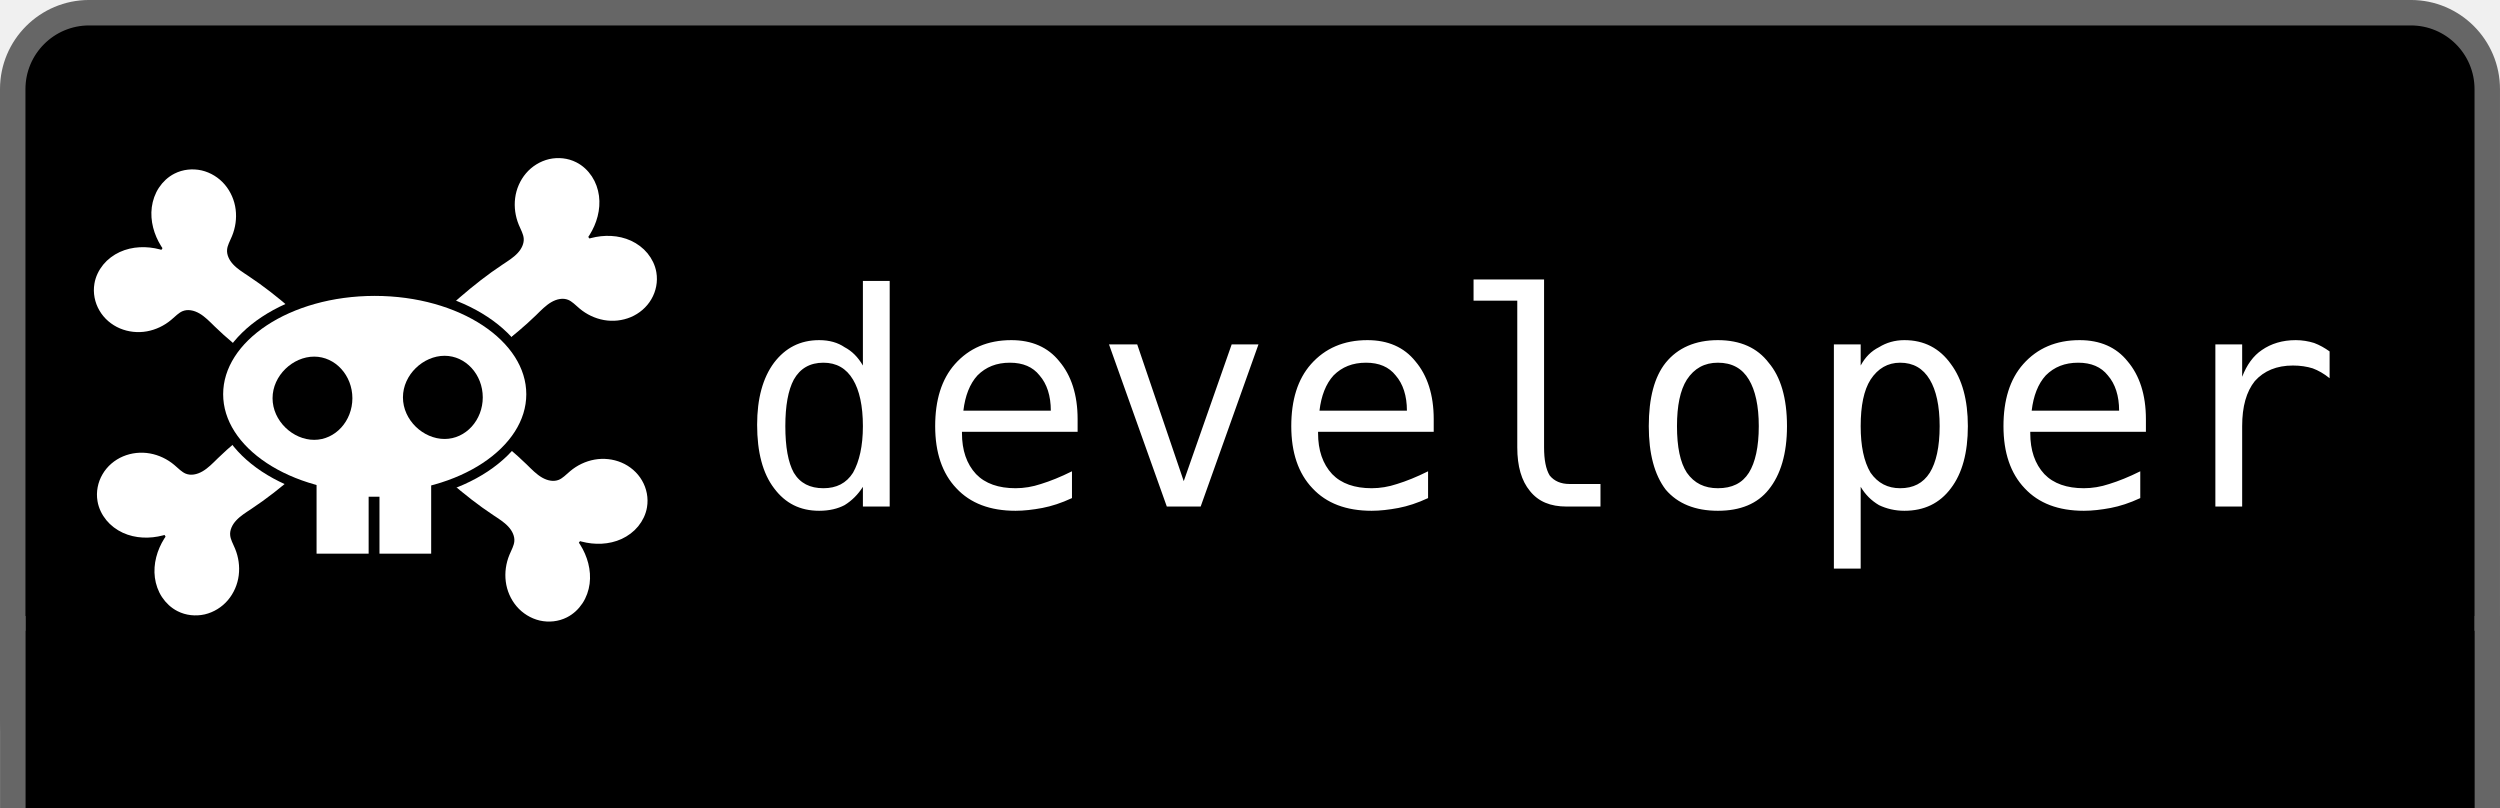
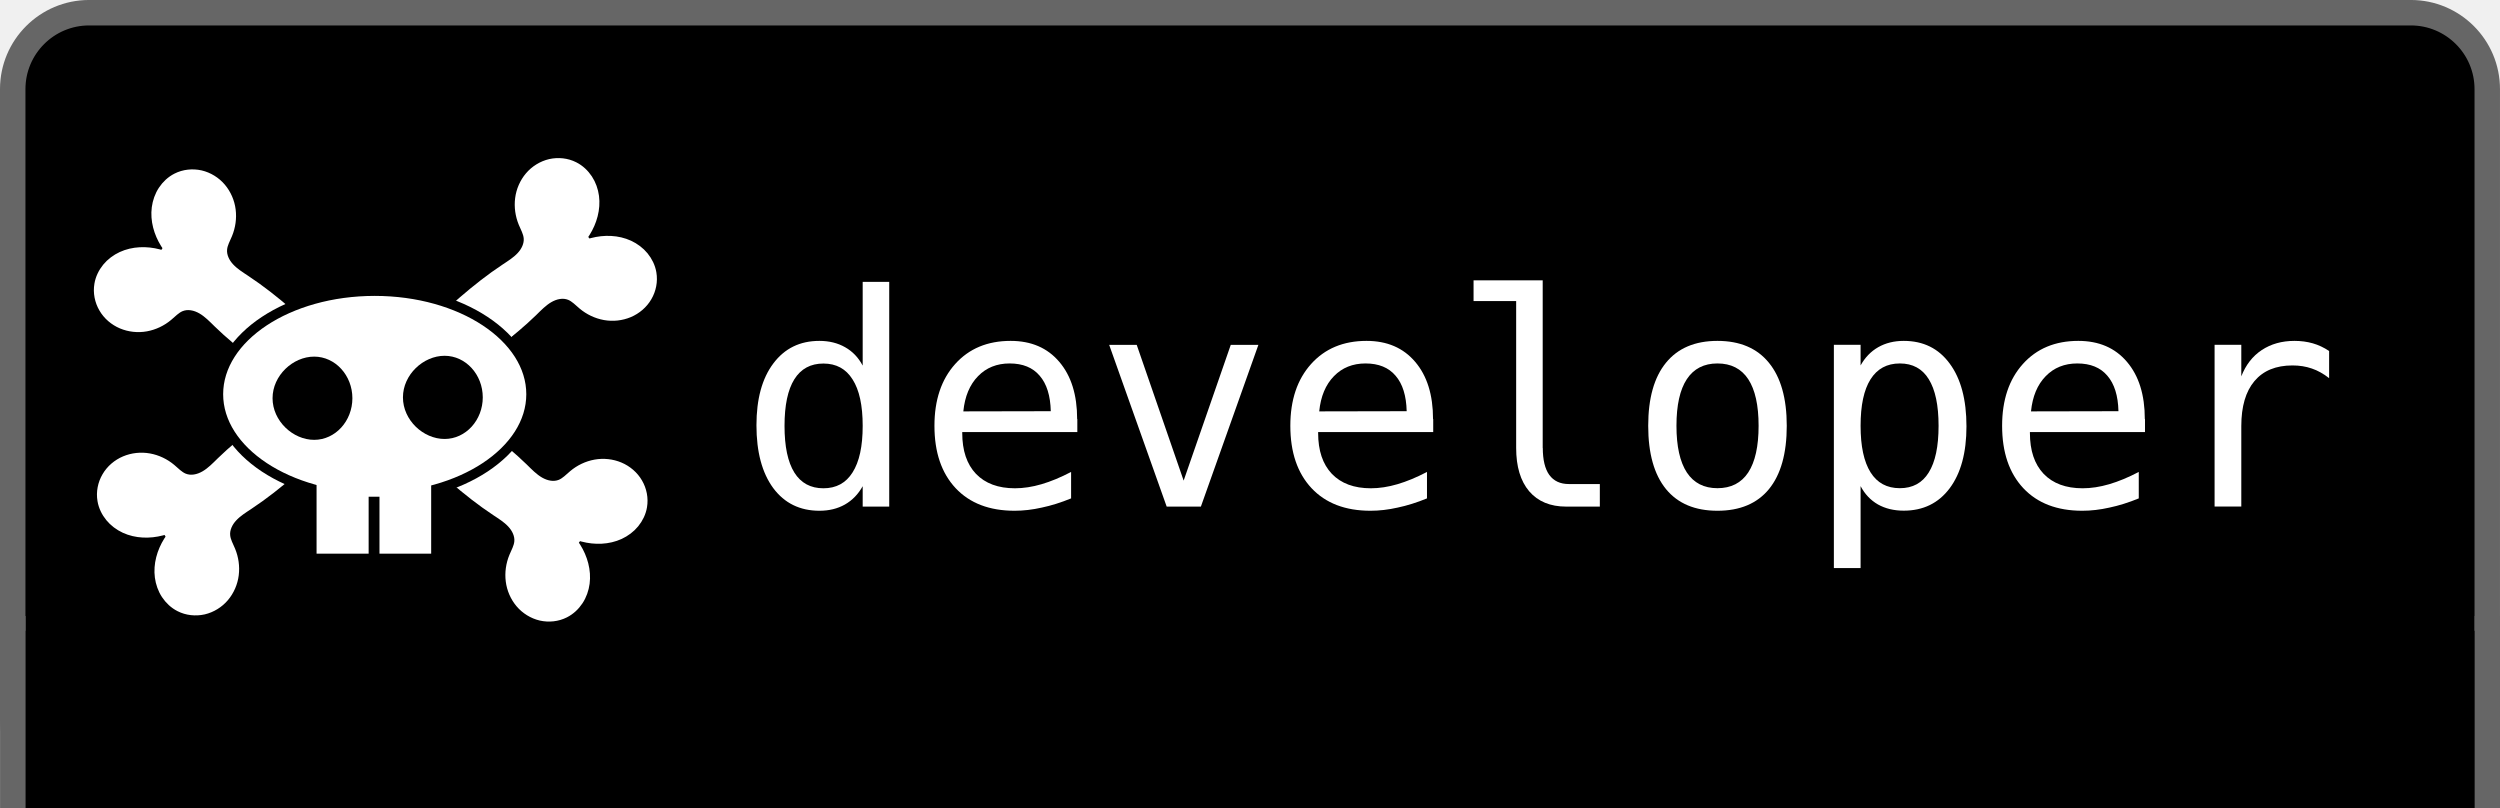
<svg xmlns="http://www.w3.org/2000/svg" width="25.967mm" height="8.391mm" viewBox="0 0 25.967 8.391" id="svg5978" version="1.1">
  <defs id="defs5980">
    <linearGradient id="linearGradient4502">
      <stop style="stop-color:#00fd00;stop-opacity:1;" offset="0" id="stop4504" />
      <stop style="stop-color:#00e100;stop-opacity:0;" offset="1" id="stop4506" />
    </linearGradient>
  </defs>
  <g id="layer1" transform="translate(-89.82604,-75.84613)">
    <g transform="matrix(0.9375,0,0,0.9375,48.21505,9.249671)" id="g9973-2">
      <rect style="fill:#000000;stroke:#666666;stroke-width:0.282px;stroke-linecap:butt;stroke-linejoin:miter;stroke-opacity:1" id="rect5653-9-0-5" width="27.416" height="8.668" x="44.526" y="71.177" rx="0.847" />
-       <text xml:space="preserve" style="font-style:normal;font-weight:normal;font-size:4.682px;line-height:125%;font-family:Sans;letter-spacing:0px;word-spacing:0px;fill:#000000;fill-opacity:1;stroke:none" x="52.57" y="76.649" id="text5655-6-2-1">
-         <tspan id="tspan5657-9-1-1" x="52.57" y="76.649" style="font-style:normal;font-variant:normal;font-weight:normal;font-stretch:normal;font-size:3.277px;font-family:'DejaVu Sans Mono';-inkscape-font-specification:'DejaVu Sans Mono';fill:#ffffff">developer</tspan>
-       </text>
+       <g style="font-style:normal;font-weight:normal;font-size:4.682px;line-height:125%;font-family:Sans;letter-spacing:0px;word-spacing:0px;fill:#000000;fill-opacity:1;stroke:none" id="text5655-6-2-1">
+         <path d="m 53.943,75.086 0,-0.927 0.294,0 0,2.49 -0.294,0 0,-0.226 q -0.074,0.133 -0.197,0.203 -0.122,0.069 -0.282,0.069 -0.325,0 -0.512,-0.251 -0.186,-0.253 -0.186,-0.696 0,-0.437 0.187,-0.685 0.187,-0.25 0.51,-0.25 0.162,0 0.285,0.07 0.123,0.069 0.194,0.202 z m -0.866,0.669 q 0,0.342 0.109,0.517 0.109,0.174 0.322,0.174 0.213,0 0.323,-0.176 0.112,-0.176 0.112,-0.515 0,-0.341 -0.112,-0.515 -0.11,-0.176 -0.323,-0.176 -0.213,0 -0.322,0.174 -0.109,0.174 -0.109,0.517 z" style="font-style:normal;font-variant:normal;font-weight:normal;font-stretch:normal;font-size:3.277px;font-family:'DejaVu Sans Mono';-inkscape-font-specification:'DejaVu Sans Mono';fill:#ffffff" id="path8831" />
+         <path d="m 56.321,75.679 0,0.144 -1.275,0 0,0.01 q 0,0.293 0.152,0.453 0.154,0.16 0.432,0.16 0.141,0 0.294,-0.045 0.154,-0.045 0.328,-0.136 l 0,0.293 q -0.168,0.069 -0.325,0.102 -0.155,0.035 -0.301,0.035 -0.418,0 -0.653,-0.25 -0.235,-0.251 -0.235,-0.691 0,-0.429 0.23,-0.685 0.23,-0.256 0.614,-0.256 0.342,0 0.539,0.232 0.198,0.232 0.198,0.634 z m -0.294,-0.086 q -0.006,-0.259 -0.123,-0.394 -0.115,-0.136 -0.333,-0.136 -0.213,0 -0.35,0.141 -0.138,0.141 -0.163,0.39 l 0.97,-0.002 z" style="font-style:normal;font-variant:normal;font-weight:normal;font-stretch:normal;font-size:3.277px;font-family:'DejaVu Sans Mono';-inkscape-font-specification:'DejaVu Sans Mono';fill:#ffffff" id="path8833" />
+         <path d="m 56.673,74.857 0.306,0 0.52,1.504 0.522,-1.504 0.306,0 -0.637,1.792 -0.379,0 -0.637,-1.792 z" style="font-style:normal;font-variant:normal;font-weight:normal;font-stretch:normal;font-size:3.277px;font-family:'DejaVu Sans Mono';-inkscape-font-specification:'DejaVu Sans Mono';fill:#ffffff" id="path8835" />
+         <path d="m 60.264,75.679 0,0.144 -1.275,0 0,0.01 q 0,0.293 0.152,0.453 0.154,0.16 0.432,0.16 0.141,0 0.294,-0.045 0.154,-0.045 0.328,-0.136 l 0,0.293 q -0.168,0.069 -0.325,0.102 -0.155,0.035 -0.301,0.035 -0.418,0 -0.653,-0.25 -0.235,-0.251 -0.235,-0.691 0,-0.429 0.23,-0.685 0.23,-0.256 0.614,-0.256 0.342,0 0.539,0.232 0.198,0.232 0.198,0.634 z m -0.294,-0.086 q -0.006,-0.259 -0.123,-0.394 -0.115,-0.136 -0.333,-0.136 -0.213,0 -0.35,0.141 -0.138,0.141 -0.163,0.39 l 0.97,-0.002 z" style="font-style:normal;font-variant:normal;font-weight:normal;font-stretch:normal;font-size:3.277px;font-family:'DejaVu Sans Mono';-inkscape-font-specification:'DejaVu Sans Mono';fill:#ffffff" id="path8837" />
+         <path d="m 61.478,75.999 q 0,0.198 0.072,0.299 0.074,0.101 0.216,0.101 l 0.344,0 0,0.25 -0.373,0 q -0.264,0 -0.41,-0.17 -0.144,-0.17 -0.144,-0.48 l 0,-1.627 -0.472,0 0,-0.23 0.766,0 0,1.858 z" style="font-style:normal;font-variant:normal;font-weight:normal;font-stretch:normal;font-size:3.277px;font-family:'DejaVu Sans Mono';-inkscape-font-specification:'DejaVu Sans Mono';fill:#ffffff" id="path8839" />
+         <path d="m 63.413,75.063 q -0.224,0 -0.339,0.174 -0.115,0.174 -0.115,0.517 0,0.341 0.115,0.517 0.115,0.174 0.339,0.174 0.226,0 0.341,-0.174 0.115,-0.176 0.115,-0.517 0,-0.342 -0.115,-0.517 -0.115,-0.174 -0.341,-0.174 z m 0,-0.25 q 0.373,0 0.57,0.242 0.198,0.242 0.198,0.699 0,0.459 -0.197,0.701 -0.197,0.24 -0.571,0.24 -0.373,0 -0.57,-0.24 -0.197,-0.242 -0.197,-0.701 0,-0.458 0.197,-0.699 0.197,-0.242 0.57,-0.242 z" style="font-style:normal;font-variant:normal;font-weight:normal;font-stretch:normal;font-size:3.277px;font-family:'DejaVu Sans Mono';-inkscape-font-specification:'DejaVu Sans Mono';fill:#ffffff" id="path8841" />
+         <path d="m 64.999,76.423 0,0.907 -0.296,0 0,-2.474 0.296,0 0,0.229 q 0.074,-0.133 0.195,-0.202 0.123,-0.07 0.283,-0.07 0.325,0 0.509,0.251 0.186,0.251 0.186,0.696 0,0.437 -0.186,0.686 -0.186,0.248 -0.509,0.248 -0.163,0 -0.286,-0.069 -0.122,-0.07 -0.192,-0.203 z m 0.864,-0.669 q 0,-0.342 -0.109,-0.517 -0.107,-0.174 -0.32,-0.174 -0.214,0 -0.325,0.176 -0.11,0.174 -0.11,0.515 0,0.339 0.11,0.515 0.11,0.176 0.325,0.176 0.213,0 0.32,-0.174 0.109,-0.174 0.109,-0.517 z" style="font-style:normal;font-variant:normal;font-weight:normal;font-stretch:normal;font-size:3.277px;font-family:'DejaVu Sans Mono';-inkscape-font-specification:'DejaVu Sans Mono';fill:#ffffff" id="path8843" />
+         <path d="m 68.15,75.679 0,0.144 -1.275,0 0,0.01 q 0,0.293 0.152,0.453 0.154,0.16 0.432,0.16 0.141,0 0.294,-0.045 0.154,-0.045 0.328,-0.136 l 0,0.293 q -0.168,0.069 -0.325,0.102 -0.155,0.035 -0.301,0.035 -0.418,0 -0.653,-0.25 -0.235,-0.251 -0.235,-0.691 0,-0.429 0.23,-0.685 0.23,-0.256 0.614,-0.256 0.342,0 0.539,0.232 0.198,0.232 0.198,0.634 z m -0.294,-0.086 q -0.006,-0.259 -0.123,-0.394 -0.115,-0.136 -0.333,-0.136 -0.213,0 -0.35,0.141 -0.138,0.141 -0.163,0.39 l 0.97,-0.002 z" style="font-style:normal;font-variant:normal;font-weight:normal;font-stretch:normal;font-size:3.277px;font-family:'DejaVu Sans Mono';-inkscape-font-specification:'DejaVu Sans Mono';fill:#ffffff" id="path8845" />
+         <path d="m 70.19,75.226 q -0.094,-0.074 -0.192,-0.107 -0.098,-0.034 -0.214,-0.034 -0.275,0 -0.421,0.173 -0.146,0.173 -0.146,0.499 l 0,0.891 -0.296,0 0,-1.792 0.296,0 0,0.35 q 0.074,-0.19 0.226,-0.291 0.154,-0.102 0.363,-0.102 0.109,0 0.203,0.027 0.094,0.027 0.181,0.085 l 0,0.301 z" style="font-style:normal;font-variant:normal;font-weight:normal;font-stretch:normal;font-size:3.277px;font-family:'DejaVu Sans Mono';-inkscape-font-specification:'DejaVu Sans Mono';fill:#ffffff" id="path8847" />
+       </g>
      <text xml:space="preserve" style="font-style:normal;font-weight:normal;font-size:11.289px;line-height:125%;font-family:Sans;letter-spacing:0px;word-spacing:0px;fill:#000000;fill-opacity:1;stroke:none;stroke-width:1px;stroke-linecap:butt;stroke-linejoin:miter;stroke-opacity:1" x="23.93" y="71.434" id="text13068">
        <tspan id="tspan13070" x="23.93" y="71.434" />
      </text>
      <text xml:space="preserve" style="font-style:normal;font-weight:normal;font-size:9.263px;line-height:125%;font-family:Sans;letter-spacing:0px;word-spacing:0px;fill:#ffffff;fill-opacity:1;stroke:none;stroke-width:1px;stroke-linecap:butt;stroke-linejoin:miter;stroke-opacity:1" x="47.25" y="77.3" id="text13072">
        <tspan id="tspan13074" x="47.25" y="77.3" />
      </text>
      <g style="stroke:#ffffff;stroke-width:1.462;fill:#ffffff" transform="matrix(0.6842361,0,0,0.6835565,11.89105,28.43185)" id="g4618">
        <g style="stroke:#ffffff;stroke-width:1.158;fill:#ffffff" transform="matrix(-0.7478905,-1.016779,-1.01666,0.7479777,167.5251,56.49062)" id="g14306-1">
          <g style="stroke-width:1.158;stroke:#ffffff;fill:#ffffff" id="g4592">
            <g transform="translate(-3.417744,-9.731978)" id="g14294-1" style="stroke:#ffffff;stroke-width:1.158;fill:#ffffff">
              <path id="path14028-0-6-1-4" d="m 49.101,85.015 c -0.01,-0.071 -0.028,-0.141 -0.055,-0.208 -0.06,-0.152 -0.166,-0.289 -0.309,-0.368 -0.071,-0.039 -0.152,-0.064 -0.233,-0.068 -0.082,-0.004 -0.164,0.011 -0.237,0.048 -0.096,0.048 -0.173,0.132 -0.215,0.23 -0.043,0.098 -0.051,0.211 -0.026,0.315 0.025,0.104 0.081,0.2 0.159,0.274 0.078,0.074 0.176,0.126 0.28,0.151 0.065,0.016 0.134,0.023 0.192,0.058 0.039,0.024 0.07,0.059 0.091,0.1 0.021,0.04 0.033,0.085 0.038,0.13 0.01,0.09 -0.006,0.181 -0.019,0.272 -0.057,0.406 -0.041,0.818 -0.056,1.227 -0.01,0.282 -0.036,0.563 -0.076,0.842" style="fill:#ffffff;fill-rule:evenodd;stroke:#ffffff;stroke-width:0.106;stroke-linecap:butt;stroke-linejoin:miter;stroke-opacity:1" />
              <path id="path14028-0-6-1-8-9" d="m 49.132,85.005 c 0.01,-0.071 0.028,-0.141 0.055,-0.208 0.06,-0.152 0.166,-0.289 0.309,-0.368 0.071,-0.039 0.152,-0.064 0.233,-0.068 0.082,-0.004 0.164,0.011 0.237,0.048 0.096,0.048 0.172,0.132 0.215,0.23 0.042,0.098 0.051,0.211 0.026,0.315 -0.025,0.104 -0.081,0.2 -0.159,0.274 -0.078,0.074 -0.175,0.126 -0.279,0.152 -0.065,0.016 -0.134,0.023 -0.192,0.058 -0.037,0.022 -0.066,0.054 -0.088,0.091 -0.022,0.037 -0.036,0.078 -0.044,0.12 -0.016,0.084 -0.009,0.17 -0.005,0.255 0.023,0.457 -0.033,0.915 -0.086,1.369 -0.022,0.188 -0.043,0.376 -0.064,0.563" style="fill:#ffffff;fill-rule:evenodd;stroke:#ffffff;stroke-width:0.106;stroke-linecap:butt;stroke-linejoin:miter;stroke-opacity:1" />
            </g>
            <path id="path4582" d="m 45.908,78.074 -0.701,0.148" style="fill:#ffffff;fill-rule:evenodd;stroke:#ffffff;stroke-width:0.327px;stroke-linecap:butt;stroke-linejoin:miter;stroke-opacity:1" />
            <path id="path4588" d="m 45.724,75.394 c 0.052,0.483 0.062,0.973 0.094,1.46 0.014,0.357 0.047,0.715 0.045,1.072 -0.019,0.116 -0.198,0.068 -0.284,0.113 -0.094,0.012 -0.19,0.052 -0.285,0.041 -0.028,-0.132 0.011,-0.279 0.016,-0.415 0.105,-0.758 0.214,-1.516 0.356,-2.268 0.009,-0.027 0.046,-0.029 0.058,-0.004 z" style="opacity:1;fill:#ffffff;fill-opacity:1;stroke:#ffffff;stroke-width:0.378;stroke-opacity:1" />
            <path id="path4590" d="m 45.726,75.274 c 0.018,0.061 0.01,0.129 0.018,0.193 0.047,0.816 0.094,1.632 0.131,2.448 0.003,0.04 -0.006,0.086 -0.056,0.081 -0.179,0.036 -0.359,0.078 -0.538,0.112 -0.041,-0.015 -0.007,-0.073 -0.011,-0.106 0.02,-0.202 0.033,-0.404 0.067,-0.605 0.098,-0.655 0.198,-1.309 0.306,-1.963 0.015,-0.055 0.012,-0.119 0.045,-0.166 0.012,-0.01 0.03,-0.006 0.038,0.006 z" style="opacity:1;fill:#ffffff;fill-opacity:1;stroke:#ffffff;stroke-width:0.378;stroke-opacity:1" />
          </g>
        </g>
        <path style="opacity:1;fill:#ffffff;fill-opacity:1;stroke:#ffffff;stroke-width:0.378;stroke-opacity:1" d="m 43.594,-16.077 c -1.702,0.983 -3.325,2.134 -4.992,3.188 -1.571,1.051 -3.19,2.034 -4.722,3.139 0.116,0.666 0.547,1.307 0.807,1.955 0.083,0.201 0.252,0.666 0.502,0.357 2.88,-2.668 5.681,-5.424 8.411,-8.244 0.145,-0.104 0.301,-0.397 -0.006,-0.395 z" id="path4608" transform="matrix(0.2822222,0,0,0.2822222,44.40046,70.91444)" />
        <path style="opacity:1;fill:#ffffff;fill-opacity:1;stroke:#ffffff;stroke-width:0.378;stroke-opacity:1" d="m 42.865,-20.977 c -1.514,0.067 -2.428,1.874 -1.848,3.204 0.204,0.551 0.515,1.21 0.111,1.754 -0.465,0.831 -1.447,1.165 -2.131,1.782 -1.344,1.056 -2.675,2.159 -3.825,3.426 -0.053,0.121 -0.303,0.094 -0.3,0.28 -0.396,0.267 -1.133,0.566 -0.929,1.169 0.279,0.694 0.561,1.418 1.003,2.023 0.388,-0.031 0.644,-0.506 0.967,-0.707 0.524,-0.497 1.078,-0.969 1.654,-1.389 0.204,-0.207 0.235,-0.642 0.599,-0.639 0.496,-0.023 0.887,-0.562 1.311,-0.824 1.099,-0.795 1.987,-1.867 3.153,-2.566 0.643,-0.351 1.353,0.037 1.818,0.503 0.864,0.696 2.24,0.853 3.092,0.05 0.915,-0.675 0.964,-2.138 0.109,-2.882 -0.595,-0.635 -1.489,-0.8 -2.319,-0.672 -0.535,0.033 -1.099,0.328 -1.57,0.404 -0.017,-0.076 0.209,-0.26 0.235,-0.399 0.742,-0.915 1.338,-2.255 0.716,-3.393 -0.351,-0.672 -1.066,-1.182 -1.846,-1.124 z" id="path4610" transform="matrix(0.2822222,0,0,0.2822222,44.40046,70.91444)" />
        <path style="opacity:1;fill:#ffffff;fill-opacity:1;stroke:#ffffff;stroke-width:0.378;stroke-opacity:1" d="m 42.857,-21.02 c -1.357,0.098 -2.298,1.581 -1.982,2.87 0.109,0.722 0.734,1.573 0.113,2.229 -0.838,0.968 -2.026,1.535 -2.952,2.411 -1.397,1.167 -2.701,2.438 -4.079,3.623 -0.277,0.428 0.175,0.939 0.296,1.352 0.218,0.428 0.391,0.891 0.668,1.284 0.403,-0.057 0.658,-0.542 1.001,-0.753 1.753,-1.606 3.792,-2.868 5.517,-4.507 0.633,-0.526 1.439,-1.314 2.333,-0.87 0.669,0.416 1.306,1.052 2.168,1.017 1.177,0.12 2.4,-0.822 2.345,-2.055 -0.022,-1.296 -1.353,-2.264 -2.6,-2.1 -0.587,-0.025 -1.272,0.252 -1.749,0.321 0.538,-0.886 1.213,-1.834 1.041,-2.934 -0.104,-1.048 -1.059,-1.92 -2.12,-1.888 z" id="path4612" transform="matrix(0.2822222,0,0,0.2822222,44.40046,70.91444)" />
      </g>
      <g transform="matrix(-0.6842361,0,0,0.6835565,85.1972,28.55711)" id="g4618-4" style="stroke:#ffffff;stroke-width:1.462;fill:#ffffff">
        <g style="stroke:#ffffff;stroke-width:1.158;fill:#ffffff" transform="matrix(-0.7478905,-1.016779,-1.01666,0.7479777,167.5251,56.49062)" id="g14306-1-1">
          <g style="stroke-width:1.158;stroke:#ffffff;fill:#ffffff" id="g4592-2">
            <g transform="translate(-3.417744,-9.731978)" id="g14294-1-0" style="stroke:#ffffff;stroke-width:1.158;fill:#ffffff">
              <path id="path14028-0-6-1-4-6" d="m 49.101,85.015 c -0.01,-0.071 -0.028,-0.141 -0.055,-0.208 -0.06,-0.152 -0.166,-0.289 -0.309,-0.368 -0.071,-0.039 -0.152,-0.064 -0.233,-0.068 -0.082,-0.004 -0.164,0.011 -0.237,0.048 -0.096,0.048 -0.173,0.132 -0.215,0.23 -0.043,0.098 -0.051,0.211 -0.026,0.315 0.025,0.104 0.081,0.2 0.159,0.274 0.078,0.074 0.176,0.126 0.28,0.151 0.065,0.016 0.134,0.023 0.192,0.058 0.039,0.024 0.07,0.059 0.091,0.1 0.021,0.04 0.033,0.085 0.038,0.13 0.01,0.09 -0.006,0.181 -0.019,0.272 -0.057,0.406 -0.041,0.818 -0.056,1.227 -0.01,0.282 -0.036,0.563 -0.076,0.842" style="fill:#ffffff;fill-rule:evenodd;stroke:#ffffff;stroke-width:0.106;stroke-linecap:butt;stroke-linejoin:miter;stroke-opacity:1" />
              <path id="path14028-0-6-1-8-9-7" d="m 49.132,85.005 c 0.01,-0.071 0.028,-0.141 0.055,-0.208 0.06,-0.152 0.166,-0.289 0.309,-0.368 0.071,-0.039 0.152,-0.064 0.233,-0.068 0.082,-0.004 0.164,0.011 0.237,0.048 0.096,0.048 0.172,0.132 0.215,0.23 0.042,0.098 0.051,0.211 0.026,0.315 -0.025,0.104 -0.081,0.2 -0.159,0.274 -0.078,0.074 -0.175,0.126 -0.279,0.152 -0.065,0.016 -0.134,0.023 -0.192,0.058 -0.037,0.022 -0.066,0.054 -0.088,0.091 -0.022,0.037 -0.036,0.078 -0.044,0.12 -0.016,0.084 -0.009,0.17 -0.005,0.255 0.023,0.457 -0.033,0.915 -0.086,1.369 -0.022,0.188 -0.043,0.376 -0.064,0.563" style="fill:#ffffff;fill-rule:evenodd;stroke:#ffffff;stroke-width:0.106;stroke-linecap:butt;stroke-linejoin:miter;stroke-opacity:1" />
            </g>
            <path id="path4582-3" d="m 45.908,78.074 -0.701,0.148" style="fill:#ffffff;fill-rule:evenodd;stroke:#ffffff;stroke-width:0.327px;stroke-linecap:butt;stroke-linejoin:miter;stroke-opacity:1" />
            <path id="path4588-2" d="m 45.724,75.394 c 0.052,0.483 0.062,0.973 0.094,1.46 0.014,0.357 0.047,0.715 0.045,1.072 -0.019,0.116 -0.198,0.068 -0.284,0.113 -0.094,0.012 -0.19,0.052 -0.285,0.041 -0.028,-0.132 0.011,-0.279 0.016,-0.415 0.105,-0.758 0.214,-1.516 0.356,-2.268 0.009,-0.027 0.046,-0.029 0.058,-0.004 z" style="opacity:1;fill:#ffffff;fill-opacity:1;stroke:#ffffff;stroke-width:0.378;stroke-opacity:1" />
            <path id="path4590-8" d="m 45.726,75.274 c 0.018,0.061 0.01,0.129 0.018,0.193 0.047,0.816 0.094,1.632 0.131,2.448 0.003,0.04 -0.006,0.086 -0.056,0.081 -0.179,0.036 -0.359,0.078 -0.538,0.112 -0.041,-0.015 -0.007,-0.073 -0.011,-0.106 0.02,-0.202 0.033,-0.404 0.067,-0.605 0.098,-0.655 0.198,-1.309 0.306,-1.963 0.015,-0.055 0.012,-0.119 0.045,-0.166 0.012,-0.01 0.03,-0.006 0.038,0.006 z" style="opacity:1;fill:#ffffff;fill-opacity:1;stroke:#ffffff;stroke-width:0.378;stroke-opacity:1" />
          </g>
        </g>
        <path style="opacity:1;fill:#ffffff;fill-opacity:1;stroke:#ffffff;stroke-width:0.378;stroke-opacity:1" d="m 43.594,-16.077 c -1.702,0.983 -3.325,2.134 -4.992,3.188 -1.571,1.051 -3.19,2.034 -4.722,3.139 0.116,0.666 0.547,1.307 0.807,1.955 0.083,0.201 0.252,0.666 0.502,0.357 2.88,-2.668 5.681,-5.424 8.411,-8.244 0.145,-0.104 0.301,-0.397 -0.006,-0.395 z" id="path4608-1" transform="matrix(0.2822222,0,0,0.2822222,44.40046,70.91444)" />
        <path style="opacity:1;fill:#ffffff;fill-opacity:1;stroke:#ffffff;stroke-width:0.378;stroke-opacity:1" d="m 42.865,-20.977 c -1.514,0.067 -2.428,1.874 -1.848,3.204 0.204,0.551 0.515,1.21 0.111,1.754 -0.465,0.831 -1.447,1.165 -2.131,1.782 -1.344,1.056 -2.675,2.159 -3.825,3.426 -0.053,0.121 -0.303,0.094 -0.3,0.28 -0.396,0.267 -1.133,0.566 -0.929,1.169 0.279,0.694 0.561,1.418 1.003,2.023 0.388,-0.031 0.644,-0.506 0.967,-0.707 0.524,-0.497 1.078,-0.969 1.654,-1.389 0.204,-0.207 0.235,-0.642 0.599,-0.639 0.496,-0.023 0.887,-0.562 1.311,-0.824 1.099,-0.795 1.987,-1.867 3.153,-2.566 0.643,-0.351 1.353,0.037 1.818,0.503 0.864,0.696 2.24,0.853 3.092,0.05 0.915,-0.675 0.964,-2.138 0.109,-2.882 -0.595,-0.635 -1.489,-0.8 -2.319,-0.672 -0.535,0.033 -1.099,0.328 -1.57,0.404 -0.017,-0.076 0.209,-0.26 0.235,-0.399 0.742,-0.915 1.338,-2.255 0.716,-3.393 -0.351,-0.672 -1.066,-1.182 -1.846,-1.124 z" id="path4610-3" transform="matrix(0.2822222,0,0,0.2822222,44.40046,70.91444)" />
        <path style="opacity:1;fill:#ffffff;fill-opacity:1;stroke:#ffffff;stroke-width:0.378;stroke-opacity:1" d="m 42.857,-21.02 c -1.357,0.098 -2.298,1.581 -1.982,2.87 0.109,0.722 0.734,1.573 0.113,2.229 -0.838,0.968 -2.026,1.535 -2.952,2.411 -1.397,1.167 -2.701,2.438 -4.079,3.623 -0.277,0.428 0.175,0.939 0.296,1.352 0.218,0.428 0.391,0.891 0.668,1.284 0.403,-0.057 0.658,-0.542 1.001,-0.753 1.753,-1.606 3.792,-2.868 5.517,-4.507 0.633,-0.526 1.439,-1.314 2.333,-0.87 0.669,0.416 1.306,1.052 2.168,1.017 1.177,0.12 2.4,-0.822 2.345,-2.055 -0.022,-1.296 -1.353,-2.264 -2.6,-2.1 -0.587,-0.025 -1.272,0.252 -1.749,0.321 0.538,-0.886 1.213,-1.834 1.041,-2.934 -0.104,-1.048 -1.059,-1.92 -2.12,-1.888 z" id="path4612-4" transform="matrix(0.2822222,0,0,0.2822222,44.40046,70.91444)" />
      </g>
      <g transform="matrix(-0.6842361,0,0,-0.6835565,85.23134,122.2103)" id="g4618-4-6" style="stroke:#ffffff;stroke-width:1.462;fill:#ffffff">
        <g style="stroke:#ffffff;stroke-width:1.158;fill:#ffffff" transform="matrix(-0.7478905,-1.016779,-1.01666,0.7479777,167.5251,56.49062)" id="g14306-1-1-7">
          <g style="stroke-width:1.158;stroke:#ffffff;fill:#ffffff" id="g4592-2-4">
            <g transform="translate(-3.417744,-9.731978)" id="g14294-1-0-3" style="stroke:#ffffff;stroke-width:1.158;fill:#ffffff">
              <path id="path14028-0-6-1-4-6-4" d="m 49.101,85.015 c -0.01,-0.071 -0.028,-0.141 -0.055,-0.208 -0.06,-0.152 -0.166,-0.289 -0.309,-0.368 -0.071,-0.039 -0.152,-0.064 -0.233,-0.068 -0.082,-0.004 -0.164,0.011 -0.237,0.048 -0.096,0.048 -0.173,0.132 -0.215,0.23 -0.043,0.098 -0.051,0.211 -0.026,0.315 0.025,0.104 0.081,0.2 0.159,0.274 0.078,0.074 0.176,0.126 0.28,0.151 0.065,0.016 0.134,0.023 0.192,0.058 0.039,0.024 0.07,0.059 0.091,0.1 0.021,0.04 0.033,0.085 0.038,0.13 0.01,0.09 -0.006,0.181 -0.019,0.272 -0.057,0.406 -0.041,0.818 -0.056,1.227 -0.01,0.282 -0.036,0.563 -0.076,0.842" style="fill:#ffffff;fill-rule:evenodd;stroke:#ffffff;stroke-width:0.106;stroke-linecap:butt;stroke-linejoin:miter;stroke-opacity:1" />
              <path id="path14028-0-6-1-8-9-7-4" d="m 49.132,85.005 c 0.01,-0.071 0.028,-0.141 0.055,-0.208 0.06,-0.152 0.166,-0.289 0.309,-0.368 0.071,-0.039 0.152,-0.064 0.233,-0.068 0.082,-0.004 0.164,0.011 0.237,0.048 0.096,0.048 0.172,0.132 0.215,0.23 0.042,0.098 0.051,0.211 0.026,0.315 -0.025,0.104 -0.081,0.2 -0.159,0.274 -0.078,0.074 -0.175,0.126 -0.279,0.152 -0.065,0.016 -0.134,0.023 -0.192,0.058 -0.037,0.022 -0.066,0.054 -0.088,0.091 -0.022,0.037 -0.036,0.078 -0.044,0.12 -0.016,0.084 -0.009,0.17 -0.005,0.255 0.023,0.457 -0.033,0.915 -0.086,1.369 -0.022,0.188 -0.043,0.376 -0.064,0.563" style="fill:#ffffff;fill-rule:evenodd;stroke:#ffffff;stroke-width:0.106;stroke-linecap:butt;stroke-linejoin:miter;stroke-opacity:1" />
            </g>
            <path id="path4582-3-2" d="m 45.908,78.074 -0.701,0.148" style="fill:#ffffff;fill-rule:evenodd;stroke:#ffffff;stroke-width:0.327px;stroke-linecap:butt;stroke-linejoin:miter;stroke-opacity:1" />
            <path id="path4588-2-2" d="m 45.724,75.394 c 0.052,0.483 0.062,0.973 0.094,1.46 0.014,0.357 0.047,0.715 0.045,1.072 -0.019,0.116 -0.198,0.068 -0.284,0.113 -0.094,0.012 -0.19,0.052 -0.285,0.041 -0.028,-0.132 0.011,-0.279 0.016,-0.415 0.105,-0.758 0.214,-1.516 0.356,-2.268 0.009,-0.027 0.046,-0.029 0.058,-0.004 z" style="opacity:1;fill:#ffffff;fill-opacity:1;stroke:#ffffff;stroke-width:0.378;stroke-opacity:1" />
            <path id="path4590-8-4" d="m 45.726,75.274 c 0.018,0.061 0.01,0.129 0.018,0.193 0.047,0.816 0.094,1.632 0.131,2.448 0.003,0.04 -0.006,0.086 -0.056,0.081 -0.179,0.036 -0.359,0.078 -0.538,0.112 -0.041,-0.015 -0.007,-0.073 -0.011,-0.106 0.02,-0.202 0.033,-0.404 0.067,-0.605 0.098,-0.655 0.198,-1.309 0.306,-1.963 0.015,-0.055 0.012,-0.119 0.045,-0.166 0.012,-0.01 0.03,-0.006 0.038,0.006 z" style="opacity:1;fill:#ffffff;fill-opacity:1;stroke:#ffffff;stroke-width:0.378;stroke-opacity:1" />
          </g>
        </g>
        <path style="opacity:1;fill:#ffffff;fill-opacity:1;stroke:#ffffff;stroke-width:0.378;stroke-opacity:1" d="m 43.594,-16.077 c -1.702,0.983 -3.325,2.134 -4.992,3.188 -1.571,1.051 -3.19,2.034 -4.722,3.139 0.116,0.666 0.547,1.307 0.807,1.955 0.083,0.201 0.252,0.666 0.502,0.357 2.88,-2.668 5.681,-5.424 8.411,-8.244 0.145,-0.104 0.301,-0.397 -0.006,-0.395 z" id="path4608-1-0" transform="matrix(0.2822222,0,0,0.2822222,44.40046,70.91444)" />
        <path style="opacity:1;fill:#ffffff;fill-opacity:1;stroke:#ffffff;stroke-width:0.378;stroke-opacity:1" d="m 42.865,-20.977 c -1.514,0.067 -2.428,1.874 -1.848,3.204 0.204,0.551 0.515,1.21 0.111,1.754 -0.465,0.831 -1.447,1.165 -2.131,1.782 -1.344,1.056 -2.675,2.159 -3.825,3.426 -0.053,0.121 -0.303,0.094 -0.3,0.28 -0.396,0.267 -1.133,0.566 -0.929,1.169 0.279,0.694 0.561,1.418 1.003,2.023 0.388,-0.031 0.644,-0.506 0.967,-0.707 0.524,-0.497 1.078,-0.969 1.654,-1.389 0.204,-0.207 0.235,-0.642 0.599,-0.639 0.496,-0.023 0.887,-0.562 1.311,-0.824 1.099,-0.795 1.987,-1.867 3.153,-2.566 0.643,-0.351 1.353,0.037 1.818,0.503 0.864,0.696 2.24,0.853 3.092,0.05 0.915,-0.675 0.964,-2.138 0.109,-2.882 -0.595,-0.635 -1.489,-0.8 -2.319,-0.672 -0.535,0.033 -1.099,0.328 -1.57,0.404 -0.017,-0.076 0.209,-0.26 0.235,-0.399 0.742,-0.915 1.338,-2.255 0.716,-3.393 -0.351,-0.672 -1.066,-1.182 -1.846,-1.124 z" id="path4610-3-1" transform="matrix(0.2822222,0,0,0.2822222,44.40046,70.91444)" />
        <path style="opacity:1;fill:#ffffff;fill-opacity:1;stroke:#ffffff;stroke-width:0.378;stroke-opacity:1" d="m 42.857,-21.02 c -1.357,0.098 -2.298,1.581 -1.982,2.87 0.109,0.722 0.734,1.573 0.113,2.229 -0.838,0.968 -2.026,1.535 -2.952,2.411 -1.397,1.167 -2.701,2.438 -4.079,3.623 -0.277,0.428 0.175,0.939 0.296,1.352 0.218,0.428 0.391,0.891 0.668,1.284 0.403,-0.057 0.658,-0.542 1.001,-0.753 1.753,-1.606 3.792,-2.868 5.517,-4.507 0.633,-0.526 1.439,-1.314 2.333,-0.87 0.669,0.416 1.306,1.052 2.168,1.017 1.177,0.12 2.4,-0.822 2.345,-2.055 -0.022,-1.296 -1.353,-2.264 -2.6,-2.1 -0.587,-0.025 -1.272,0.252 -1.749,0.321 0.538,-0.886 1.213,-1.834 1.041,-2.934 -0.104,-1.048 -1.059,-1.92 -2.12,-1.888 z" id="path4612-4-3" transform="matrix(0.2822222,0,0,0.2822222,44.40046,70.91444)" />
      </g>
      <g transform="matrix(0.6842361,0,0,-0.6835565,11.78723,122.2786)" id="g4618-4-6-9" style="stroke:#ffffff;stroke-width:1.462;fill:#ffffff">
        <g style="stroke:#ffffff;stroke-width:1.158;fill:#ffffff" transform="matrix(-0.7478905,-1.016779,-1.01666,0.7479777,167.5251,56.49062)" id="g14306-1-1-7-4">
          <g style="stroke-width:1.158;stroke:#ffffff;fill:#ffffff" id="g4592-2-4-9">
            <g transform="translate(-3.417744,-9.731978)" id="g14294-1-0-3-1" style="stroke:#ffffff;stroke-width:1.158;fill:#ffffff">
              <path id="path14028-0-6-1-4-6-4-5" d="m 49.101,85.015 c -0.01,-0.071 -0.028,-0.141 -0.055,-0.208 -0.06,-0.152 -0.166,-0.289 -0.309,-0.368 -0.071,-0.039 -0.152,-0.064 -0.233,-0.068 -0.082,-0.004 -0.164,0.011 -0.237,0.048 -0.096,0.048 -0.173,0.132 -0.215,0.23 -0.043,0.098 -0.051,0.211 -0.026,0.315 0.025,0.104 0.081,0.2 0.159,0.274 0.078,0.074 0.176,0.126 0.28,0.151 0.065,0.016 0.134,0.023 0.192,0.058 0.039,0.024 0.07,0.059 0.091,0.1 0.021,0.04 0.033,0.085 0.038,0.13 0.01,0.09 -0.006,0.181 -0.019,0.272 -0.057,0.406 -0.041,0.818 -0.056,1.227 -0.01,0.282 -0.036,0.563 -0.076,0.842" style="fill:#ffffff;fill-rule:evenodd;stroke:#ffffff;stroke-width:0.106;stroke-linecap:butt;stroke-linejoin:miter;stroke-opacity:1" />
              <path id="path14028-0-6-1-8-9-7-4-7" d="m 49.132,85.005 c 0.01,-0.071 0.028,-0.141 0.055,-0.208 0.06,-0.152 0.166,-0.289 0.309,-0.368 0.071,-0.039 0.152,-0.064 0.233,-0.068 0.082,-0.004 0.164,0.011 0.237,0.048 0.096,0.048 0.172,0.132 0.215,0.23 0.042,0.098 0.051,0.211 0.026,0.315 -0.025,0.104 -0.081,0.2 -0.159,0.274 -0.078,0.074 -0.175,0.126 -0.279,0.152 -0.065,0.016 -0.134,0.023 -0.192,0.058 -0.037,0.022 -0.066,0.054 -0.088,0.091 -0.022,0.037 -0.036,0.078 -0.044,0.12 -0.016,0.084 -0.009,0.17 -0.005,0.255 0.023,0.457 -0.033,0.915 -0.086,1.369 -0.022,0.188 -0.043,0.376 -0.064,0.563" style="fill:#ffffff;fill-rule:evenodd;stroke:#ffffff;stroke-width:0.106;stroke-linecap:butt;stroke-linejoin:miter;stroke-opacity:1" />
            </g>
            <path id="path4582-3-2-1" d="m 45.908,78.074 -0.701,0.148" style="fill:#ffffff;fill-rule:evenodd;stroke:#ffffff;stroke-width:0.327px;stroke-linecap:butt;stroke-linejoin:miter;stroke-opacity:1" />
            <path id="path4588-2-2-8" d="m 45.724,75.394 c 0.052,0.483 0.062,0.973 0.094,1.46 0.014,0.357 0.047,0.715 0.045,1.072 -0.019,0.116 -0.198,0.068 -0.284,0.113 -0.094,0.012 -0.19,0.052 -0.285,0.041 -0.028,-0.132 0.011,-0.279 0.016,-0.415 0.105,-0.758 0.214,-1.516 0.356,-2.268 0.009,-0.027 0.046,-0.029 0.058,-0.004 z" style="opacity:1;fill:#ffffff;fill-opacity:1;stroke:#ffffff;stroke-width:0.378;stroke-opacity:1" />
            <path id="path4590-8-4-9" d="m 45.726,75.274 c 0.018,0.061 0.01,0.129 0.018,0.193 0.047,0.816 0.094,1.632 0.131,2.448 0.003,0.04 -0.006,0.086 -0.056,0.081 -0.179,0.036 -0.359,0.078 -0.538,0.112 -0.041,-0.015 -0.007,-0.073 -0.011,-0.106 0.02,-0.202 0.033,-0.404 0.067,-0.605 0.098,-0.655 0.198,-1.309 0.306,-1.963 0.015,-0.055 0.012,-0.119 0.045,-0.166 0.012,-0.01 0.03,-0.006 0.038,0.006 z" style="opacity:1;fill:#ffffff;fill-opacity:1;stroke:#ffffff;stroke-width:0.378;stroke-opacity:1" />
          </g>
        </g>
        <path style="opacity:1;fill:#ffffff;fill-opacity:1;stroke:#ffffff;stroke-width:0.378;stroke-opacity:1" d="m 43.594,-16.077 c -1.702,0.983 -3.325,2.134 -4.992,3.188 -1.571,1.051 -3.19,2.034 -4.722,3.139 0.116,0.666 0.547,1.307 0.807,1.955 0.083,0.201 0.252,0.666 0.502,0.357 2.88,-2.668 5.681,-5.424 8.411,-8.244 0.145,-0.104 0.301,-0.397 -0.006,-0.395 z" id="path4608-1-0-1" transform="matrix(0.2822222,0,0,0.2822222,44.40046,70.91444)" />
        <path style="opacity:1;fill:#ffffff;fill-opacity:1;stroke:#ffffff;stroke-width:0.378;stroke-opacity:1" d="m 42.865,-20.977 c -1.514,0.067 -2.428,1.874 -1.848,3.204 0.204,0.551 0.515,1.21 0.111,1.754 -0.465,0.831 -1.447,1.165 -2.131,1.782 -1.344,1.056 -2.675,2.159 -3.825,3.426 -0.053,0.121 -0.303,0.094 -0.3,0.28 -0.396,0.267 -1.133,0.566 -0.929,1.169 0.279,0.694 0.561,1.418 1.003,2.023 0.388,-0.031 0.644,-0.506 0.967,-0.707 0.524,-0.497 1.078,-0.969 1.654,-1.389 0.204,-0.207 0.235,-0.642 0.599,-0.639 0.496,-0.023 0.887,-0.562 1.311,-0.824 1.099,-0.795 1.987,-1.867 3.153,-2.566 0.643,-0.351 1.353,0.037 1.818,0.503 0.864,0.696 2.24,0.853 3.092,0.05 0.915,-0.675 0.964,-2.138 0.109,-2.882 -0.595,-0.635 -1.489,-0.8 -2.319,-0.672 -0.535,0.033 -1.099,0.328 -1.57,0.404 -0.017,-0.076 0.209,-0.26 0.235,-0.399 0.742,-0.915 1.338,-2.255 0.716,-3.393 -0.351,-0.672 -1.066,-1.182 -1.846,-1.124 z" id="path4610-3-1-9" transform="matrix(0.2822222,0,0,0.2822222,44.40046,70.91444)" />
        <path style="opacity:1;fill:#ffffff;fill-opacity:1;stroke:#ffffff;stroke-width:0.378;stroke-opacity:1" d="m 42.857,-21.02 c -1.357,0.098 -2.298,1.581 -1.982,2.87 0.109,0.722 0.734,1.573 0.113,2.229 -0.838,0.968 -2.026,1.535 -2.952,2.411 -1.397,1.167 -2.701,2.438 -4.079,3.623 -0.277,0.428 0.175,0.939 0.296,1.352 0.218,0.428 0.391,0.891 0.668,1.284 0.403,-0.057 0.658,-0.542 1.001,-0.753 1.753,-1.606 3.792,-2.868 5.517,-4.507 0.633,-0.526 1.439,-1.314 2.333,-0.87 0.669,0.416 1.306,1.052 2.168,1.017 1.177,0.12 2.4,-0.822 2.345,-2.055 -0.022,-1.296 -1.353,-2.264 -2.6,-2.1 -0.587,-0.025 -1.272,0.252 -1.749,0.321 0.538,-0.886 1.213,-1.834 1.041,-2.934 -0.104,-1.048 -1.059,-1.92 -2.12,-1.888 z" id="path4612-4-3-2" transform="matrix(0.2822222,0,0,0.2822222,44.40046,70.91444)" />
      </g>
      <g id="g13950" transform="matrix(1.052824,0,0,1.126556,-2.57262,-9.747937)">
        <path style="opacity:1;fill:#ffffff;fill-opacity:1;stroke:#000000;stroke-width:0.098;stroke-miterlimit:4;stroke-dasharray:none;stroke-opacity:1" d="m 50.189,75.586 a 1.644,1.016 0 0 1 -1.644,1.016 1.644,1.016 0 0 1 -1.644,-1.016 1.644,1.016 0 0 1 1.644,-1.016 1.644,1.016 0 0 1 1.644,1.016 z" id="path13625" />
        <path style="opacity:1;fill:#ffffff;fill-opacity:1;stroke:#ffffff;stroke-width:0.17;stroke-miterlimit:4;stroke-dasharray:none;stroke-opacity:1" d="m 48.018,76.033 1.036,0 0,1.036 -1.036,0 z" id="rect13627" />
        <path style="fill:none;stroke:#000000;stroke-width:0.114;stroke-linecap:butt;stroke-linejoin:miter;stroke-opacity:1" d="m 48.538,76.594 0,0.68" id="path13998" />
        <path style="font-size:medium;font-style:normal;font-variant:normal;font-weight:normal;font-stretch:normal;text-indent:0;text-align:start;text-decoration:none;line-height:normal;letter-spacing:normal;word-spacing:normal;text-transform:none;direction:ltr;block-progression:tb;writing-mode:lr-tb;text-anchor:start;baseline-shift:baseline;color:#000000;fill:#000000;fill-opacity:1;fill-rule:nonzero;stroke:none;stroke-width:0.216;marker:none;visibility:visible;display:inline;overflow:visible;enable-background:accumulate;font-family:Sans;-inkscape-font-specification:Sans" d="M 11.562 13.125 C 10.781 13.125 10.031 13.82 10.031 14.656 C 10.031 15.493 10.781 16.188 11.562 16.188 C 12.344 16.188 12.969 15.493 12.969 14.656 C 12.969 13.82 12.344 13.125 11.562 13.125 z " transform="matrix(0.285933,0,0,0.2672188,44.60166,71.70893)" id="path13637-4" />
        <path style="font-size:medium;font-style:normal;font-variant:normal;font-weight:normal;font-stretch:normal;text-indent:0;text-align:start;text-decoration:none;line-height:normal;letter-spacing:normal;word-spacing:normal;text-transform:none;direction:ltr;block-progression:tb;writing-mode:lr-tb;text-anchor:start;baseline-shift:baseline;color:#000000;fill:#000000;fill-opacity:1;fill-rule:nonzero;stroke:none;stroke-width:0.216;marker:none;visibility:visible;display:inline;overflow:visible;enable-background:accumulate;font-family:Sans;-inkscape-font-specification:Sans" d="m 49.28,75.208 c -0.224,0 -0.438,0.186 -0.438,0.409 0,0.224 0.214,0.409 0.438,0.409 0.224,0 0.402,-0.186 0.402,-0.409 0,-0.224 -0.179,-0.409 -0.402,-0.409 z" id="path13637-4-0" />
      </g>
      <g transform="matrix(1.066667,0,0,1.066667,151.7719,19.16096)" id="g4009" style="fill:#000000">
        <path id="rect3072" d="m -100.573,55.185 0,0.115 0,1.522 0,0.115 0.158,0 25.516,0 0.123,0 0,-0.115 0,-1.522 0,-0.115 -0.123,0 -25.516,0 -0.158,0 z" style="font-size:medium;font-style:normal;font-variant:normal;font-weight:normal;font-stretch:normal;text-indent:0;text-align:start;text-decoration:none;line-height:normal;letter-spacing:normal;word-spacing:normal;text-transform:none;direction:ltr;block-progression:tb;writing-mode:lr-tb;text-anchor:start;baseline-shift:baseline;color:#000000;fill:#000000;fill-opacity:1;fill-rule:nonzero;stroke:none;stroke-width:0.264;marker:none;visibility:visible;display:inline;overflow:visible;enable-background:accumulate;font-family:Sans;-inkscape-font-specification:Sans" />
        <path id="path3896" d="m -100.54,56.916 25.837,0" style="fill:#000000;stroke:#000000;stroke-width:0.282px;stroke-linecap:butt;stroke-linejoin:miter;stroke-opacity:1" />
        <path id="path3850" d="m -100.542,55.031 c 0,1.931 0,2.025 0,2.025 l 0,0" style="fill:#000000;stroke:#666666;stroke-width:0.265;stroke-linecap:butt;stroke-linejoin:miter;stroke-miterlimit:4;stroke-opacity:1;stroke-dasharray:none" />
        <path style="fill:#000000;stroke:#666666;stroke-width:0.265;stroke-linecap:butt;stroke-linejoin:miter;stroke-miterlimit:4;stroke-opacity:1;stroke-dasharray:none" d="m -74.839,55.031 c 0,1.931 0,2.025 0,2.025 l 0,0" id="path3863" />
      </g>
    </g>
  </g>
</svg>
